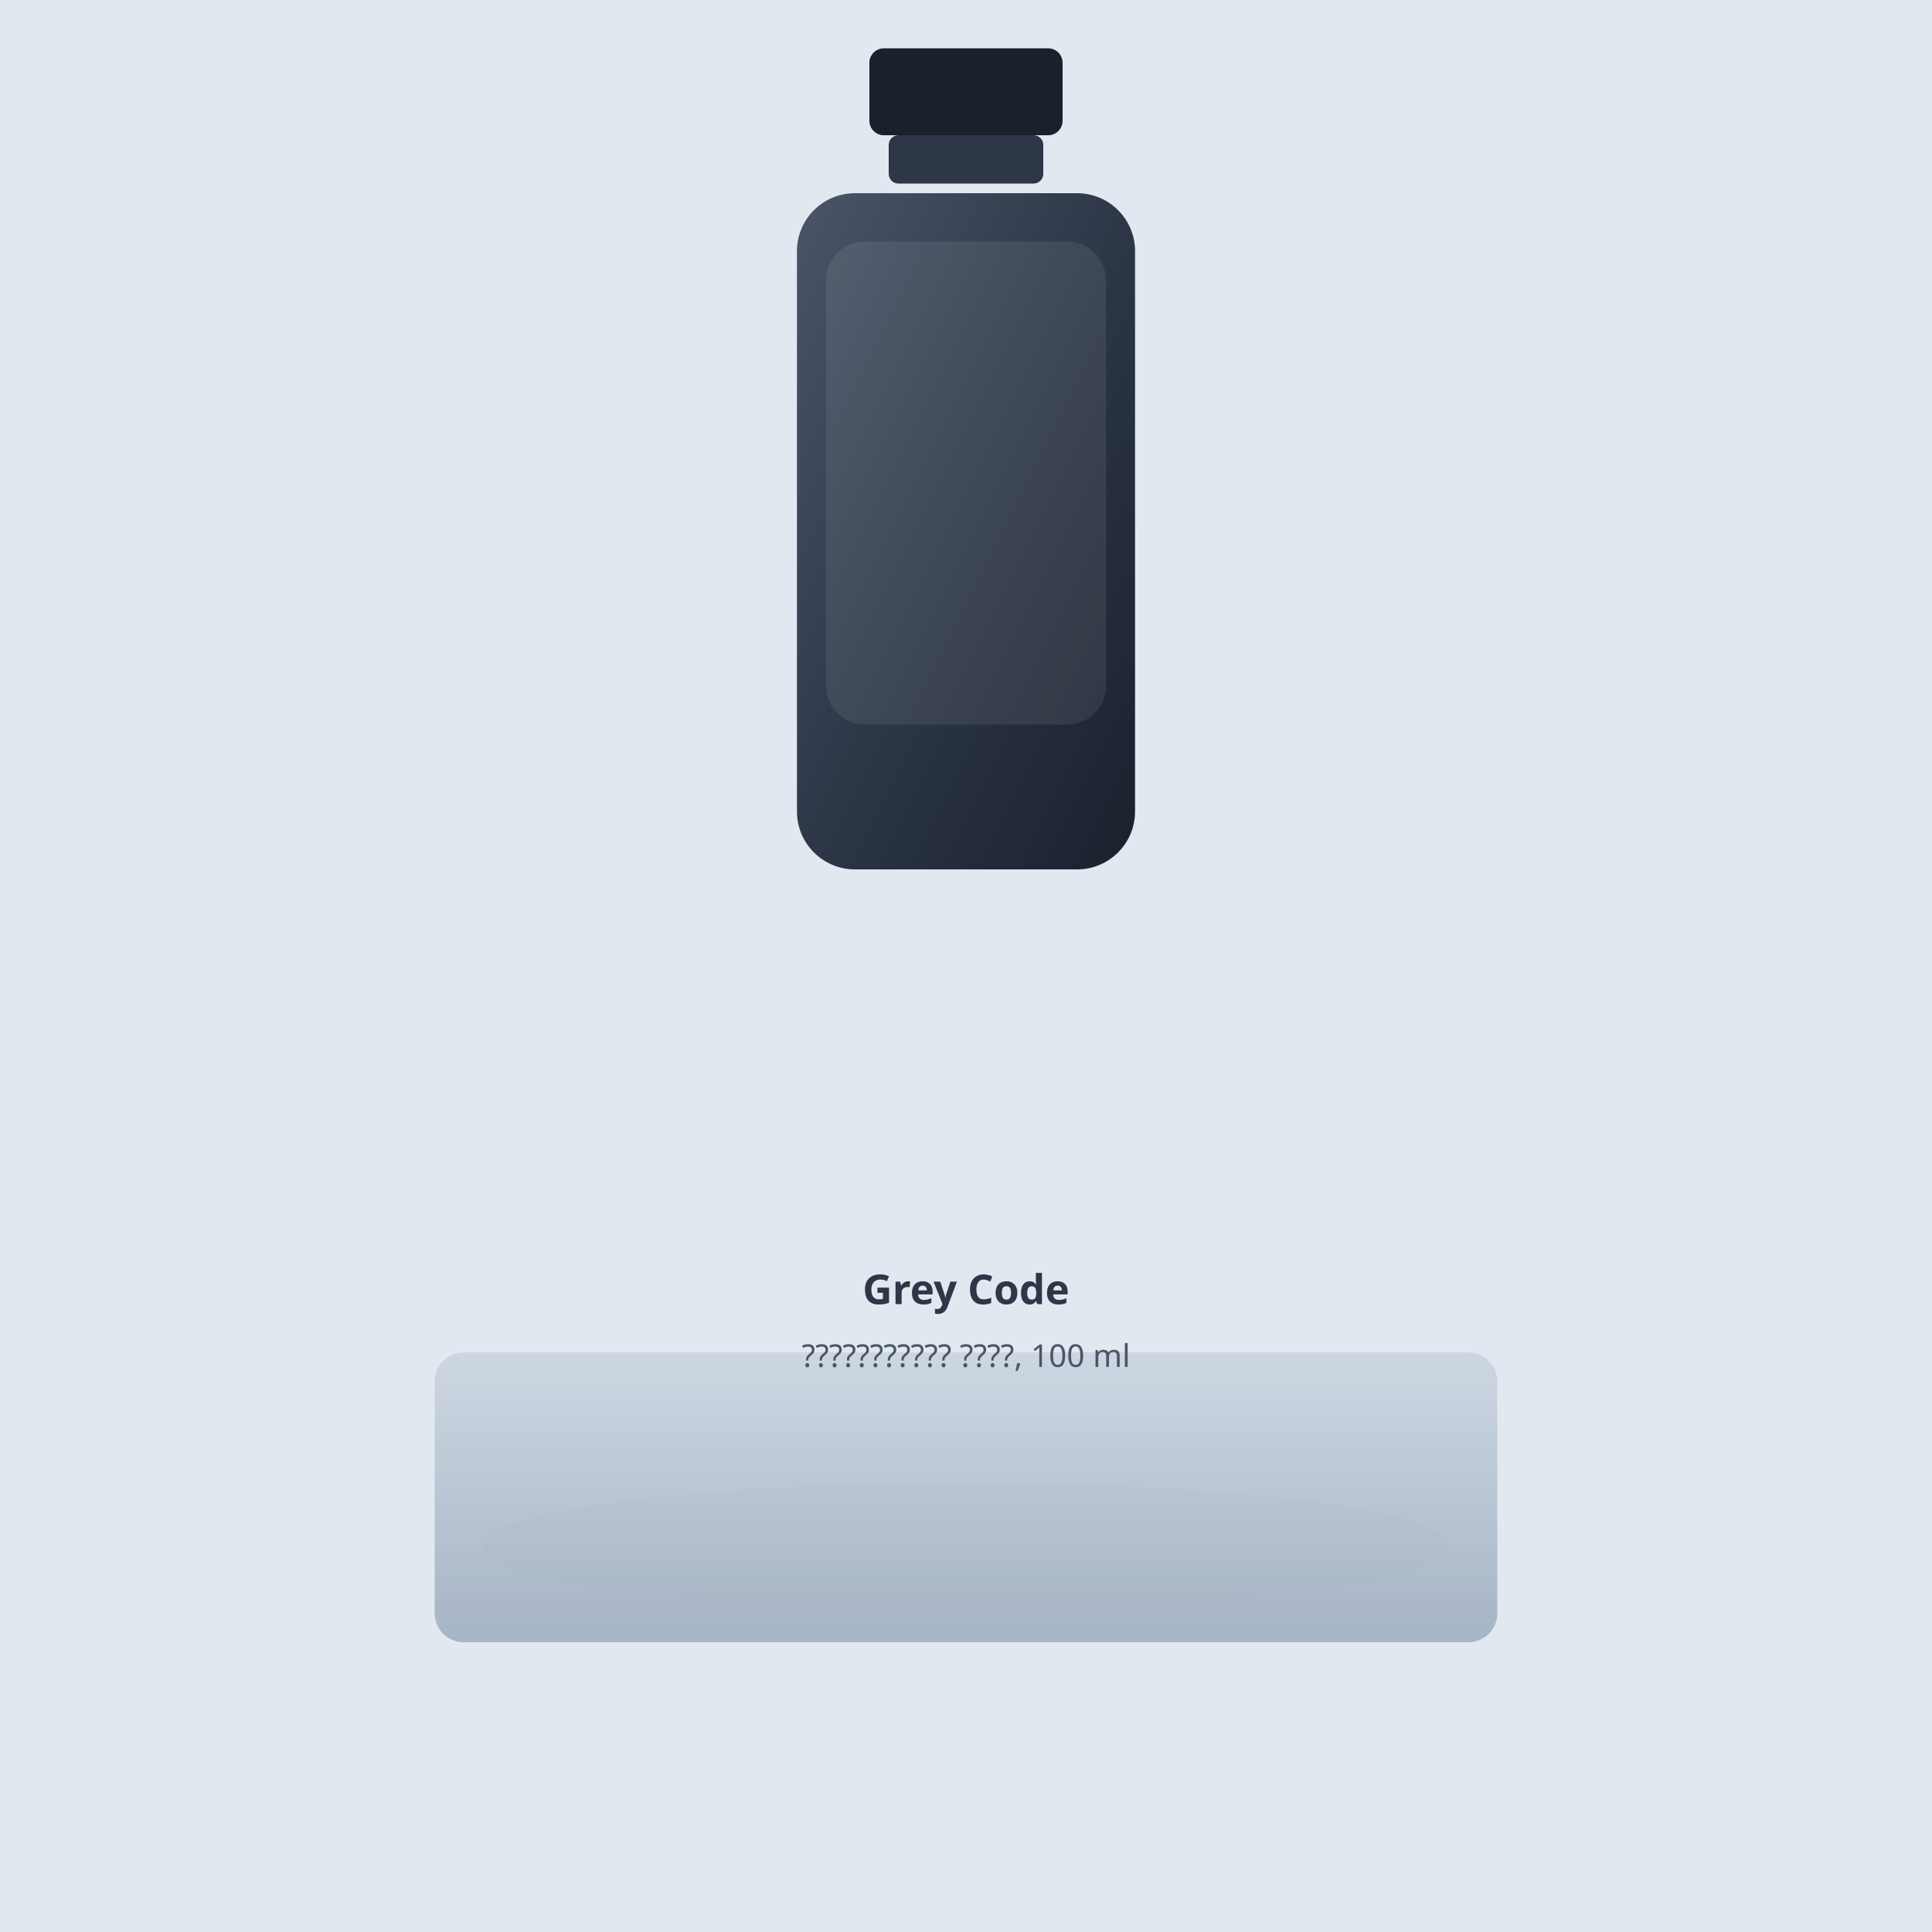
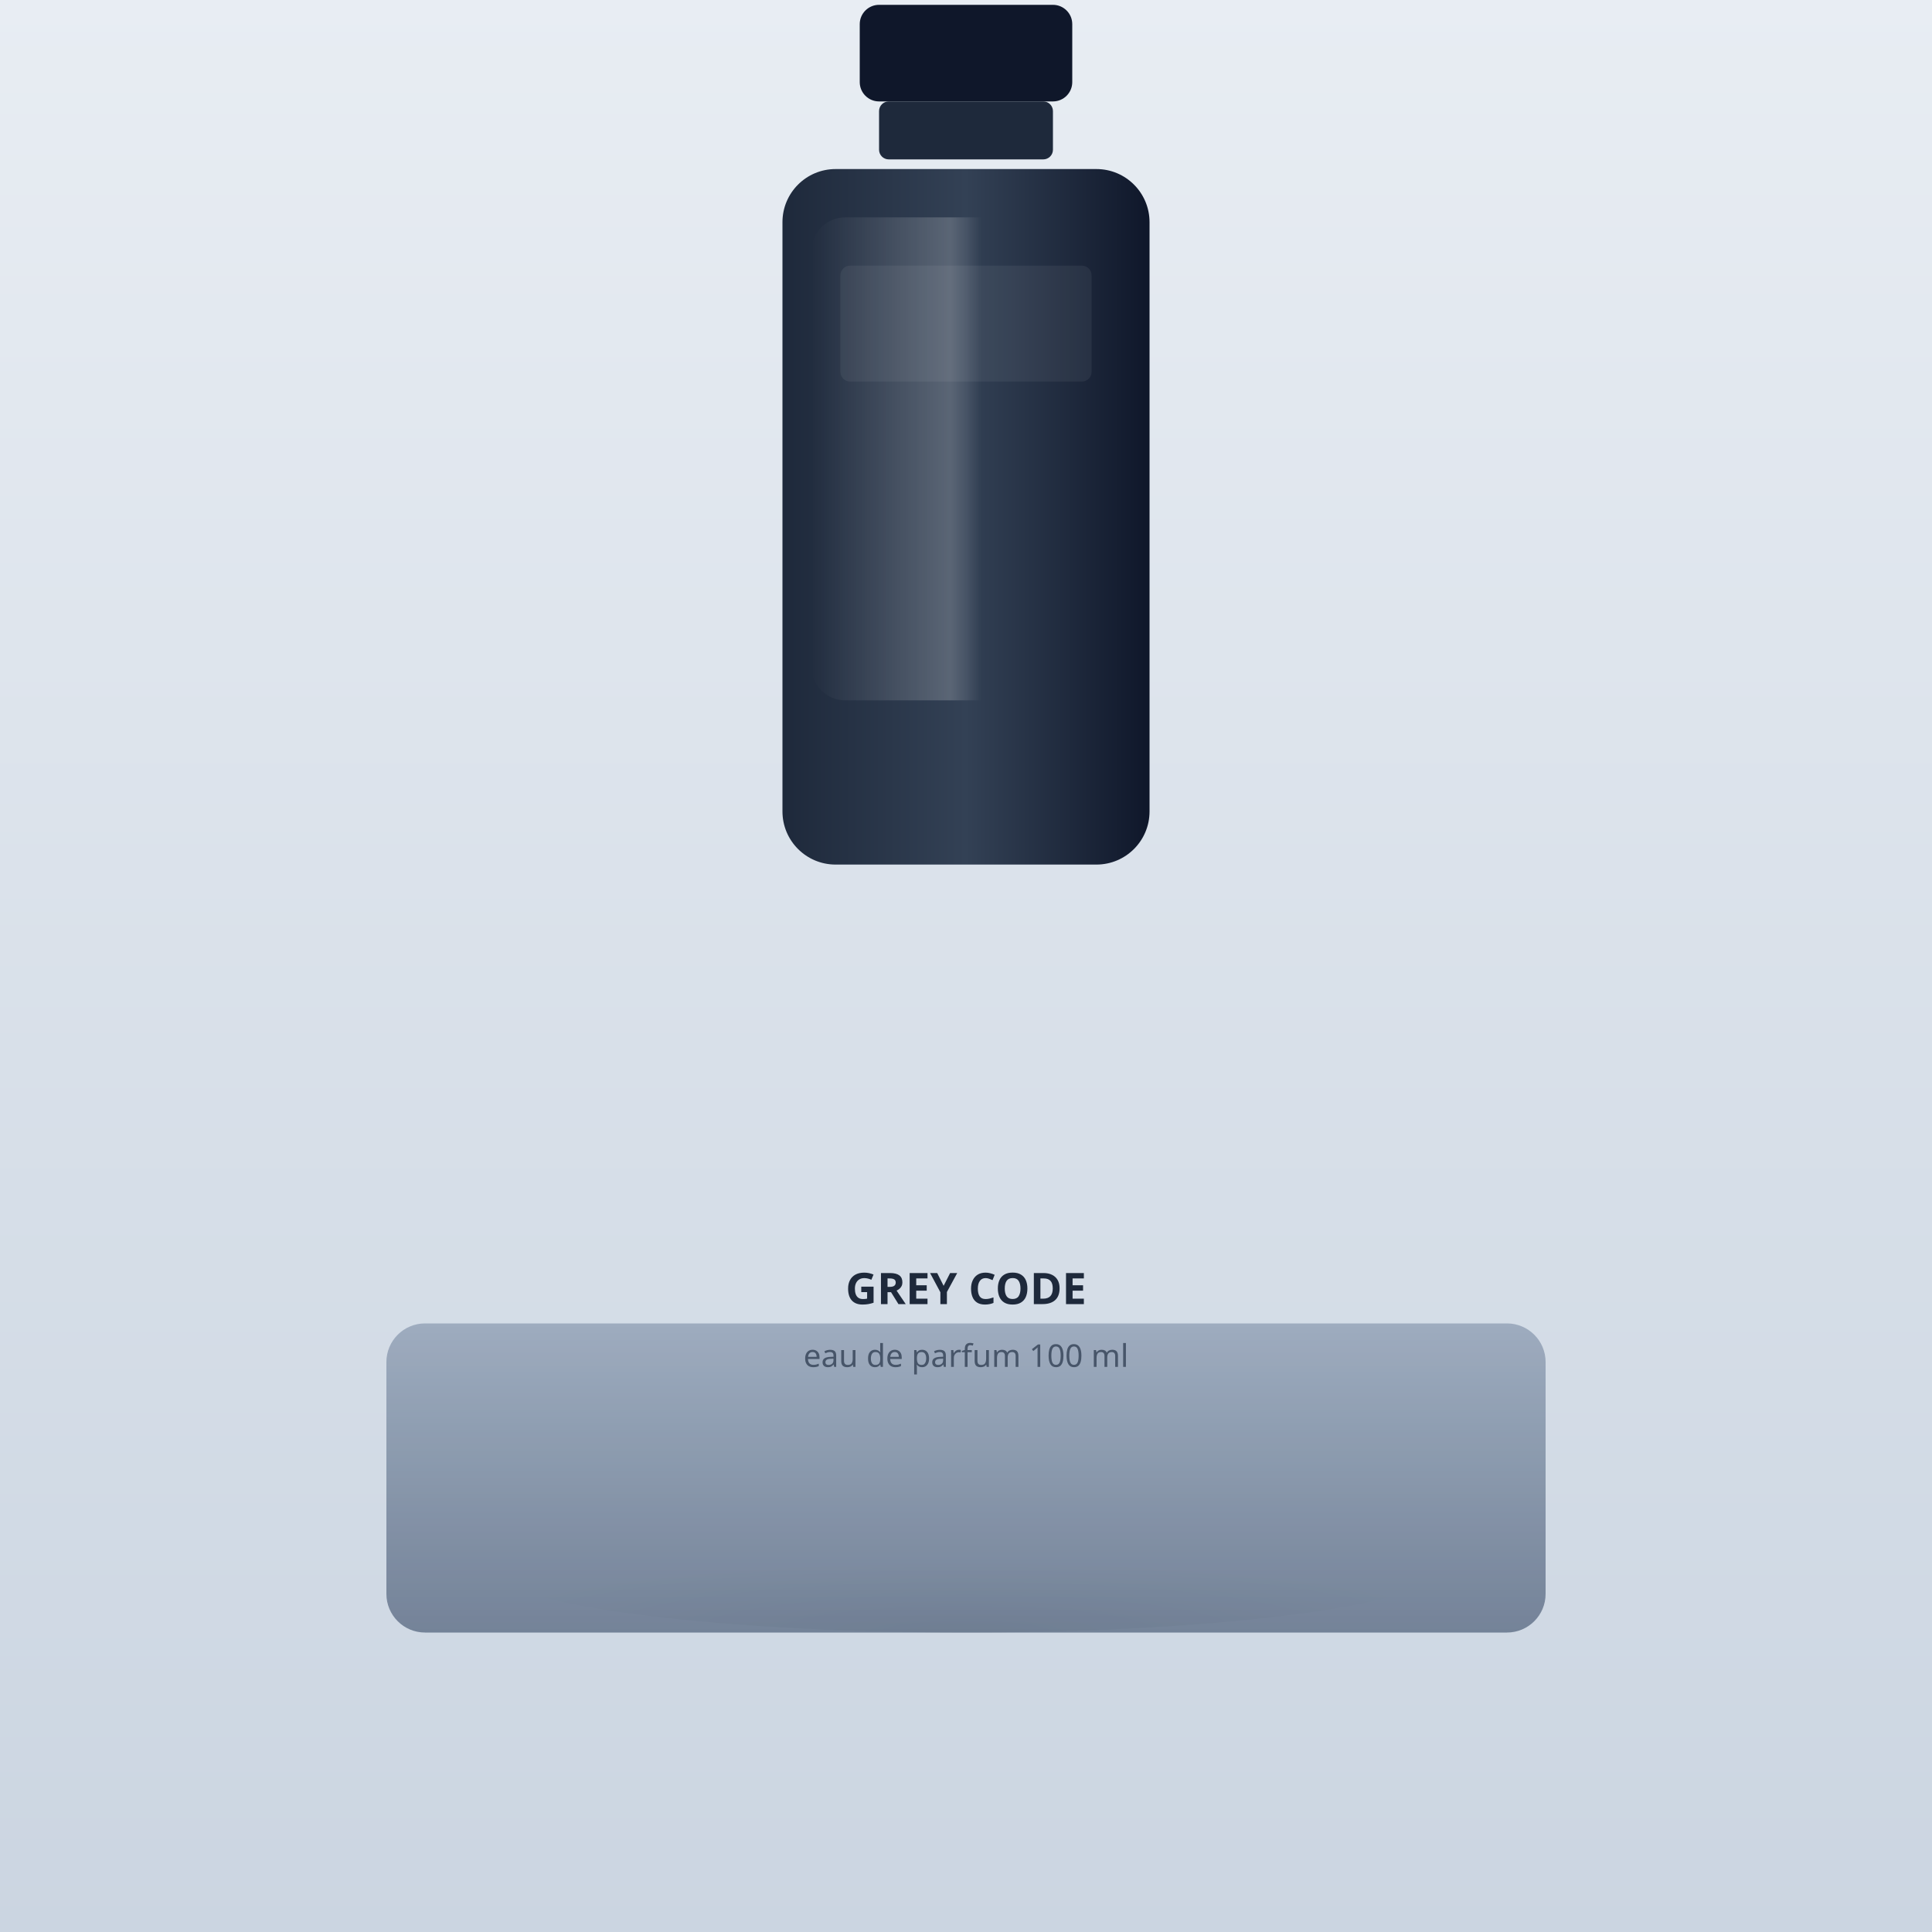
<svg xmlns="http://www.w3.org/2000/svg" viewBox="0 0 800 800" width="800" height="800">
  <defs>
-     <linearGradient id="fl" x1="0%" y1="0%" x2="100%" y2="100%">
-       <stop offset="0%" style="stop-color:#4a5568" />
-       <stop offset="50%" style="stop-color:#2d3748" />
-       <stop offset="100%" style="stop-color:#1a202c" />
+     <linearGradient id="gbg" x1="0%" y1="0%" x2="0%" y2="100%">
+       <stop offset="0%" stop-color="#e8edf3" />
+       <stop offset="100%" stop-color="#cbd5e1" />
    </linearGradient>
-     <linearGradient id="stone" x1="0%" y1="0%" x2="0%" y2="100%">
-       <stop offset="0%" style="stop-color:#cbd5e0" />
-       <stop offset="100%" style="stop-color:#a0aec0" />
+     <linearGradient id="flacon" x1="0%" y1="0%" x2="100%" y2="0%">
+       <stop offset="0%" stop-color="#1e293b" />
+       <stop offset="50%" stop-color="#334155" />
+       <stop offset="100%" stop-color="#0f172a" />
    </linearGradient>
+     <linearGradient id="slab" x1="0%" y1="0%" x2="0%" y2="100%">
+       <stop offset="0%" stop-color="#94a3b8" />
+       <stop offset="100%" stop-color="#64748b" />
+     </linearGradient>
+     <linearGradient id="gshine" x1="0%" y1="0%" x2="100%" y2="0%">
+       <stop offset="0%" stop-color="#fff" stop-opacity="0" />
+       <stop offset="45%" stop-color="#fff" stop-opacity="0.2" />
+       <stop offset="55%" stop-color="#fff" stop-opacity="0" />
+       <stop offset="100%" stop-color="#fff" stop-opacity="0" />
+     </linearGradient>
+     <radialGradient id="gsh" cx="50%" cy="100%" r="55%">
+       <stop offset="0%" stop-color="#000" stop-opacity="0.18" />
+       <stop offset="100%" stop-color="#000" stop-opacity="0" />
+     </radialGradient>
  </defs>
-   <rect width="800" height="800" fill="#e2e8f0" />
-   <ellipse cx="400" cy="640" rx="200" ry="26" fill="#000" opacity="0.09" />
-   <rect x="180" y="560" width="440" height="120" rx="12" fill="url(#stone)" opacity="0.9" />
-   <g transform="translate(400,340)">
-     <rect x="-40" y="-320" width="80" height="36" rx="6" fill="#1a202c" />
-     <rect x="-32" y="-284" width="64" height="20" rx="4" fill="#2d3748" />
-     <rect x="-70" y="-260" width="140" height="280" rx="24" fill="url(#fl)" />
-     <rect x="-58" y="-240" width="116" height="200" rx="16" fill="#fff" opacity="0.08" />
-     <text x="0" y="200" text-anchor="middle" font-family="system-ui,sans-serif" font-size="17" font-weight="600" fill="#2d3748">Grey Code</text>
-     <text x="0" y="226" text-anchor="middle" font-family="system-ui,sans-serif" font-size="13" fill="#4a5568">??????????? ????, 100 ml</text>
+   <rect width="800" height="800" fill="url(#gbg)" />
+   <ellipse cx="400" cy="648" rx="200" ry="28" fill="url(#gsh)" />
+   <rect x="160" y="548" width="480" height="128" rx="16" fill="url(#slab)" opacity="0.85" />
+   <g transform="translate(400, 330)">
+     <rect x="-44" y="-328" width="88" height="40" rx="8" fill="#0f172a" />
+     <rect x="-36" y="-288" width="72" height="24" rx="4" fill="#1e293b" />
+     <rect x="-76" y="-260" width="152" height="288" rx="22" fill="url(#flacon)" />
+     <rect x="-64" y="-240" width="128" height="200" rx="14" fill="url(#gshine)" />
+     <rect x="-52" y="-220" width="104" height="48" rx="4" fill="#fff" opacity="0.06" />
+     <text x="0" y="210" text-anchor="middle" font-family="system-ui,sans-serif" font-size="18" font-weight="600" fill="#1e293b">GREY CODE</text>
+     <text x="0" y="236" text-anchor="middle" font-family="system-ui,sans-serif" font-size="13" fill="#475569">eau de parfum 100 ml</text>
  </g>
</svg>
